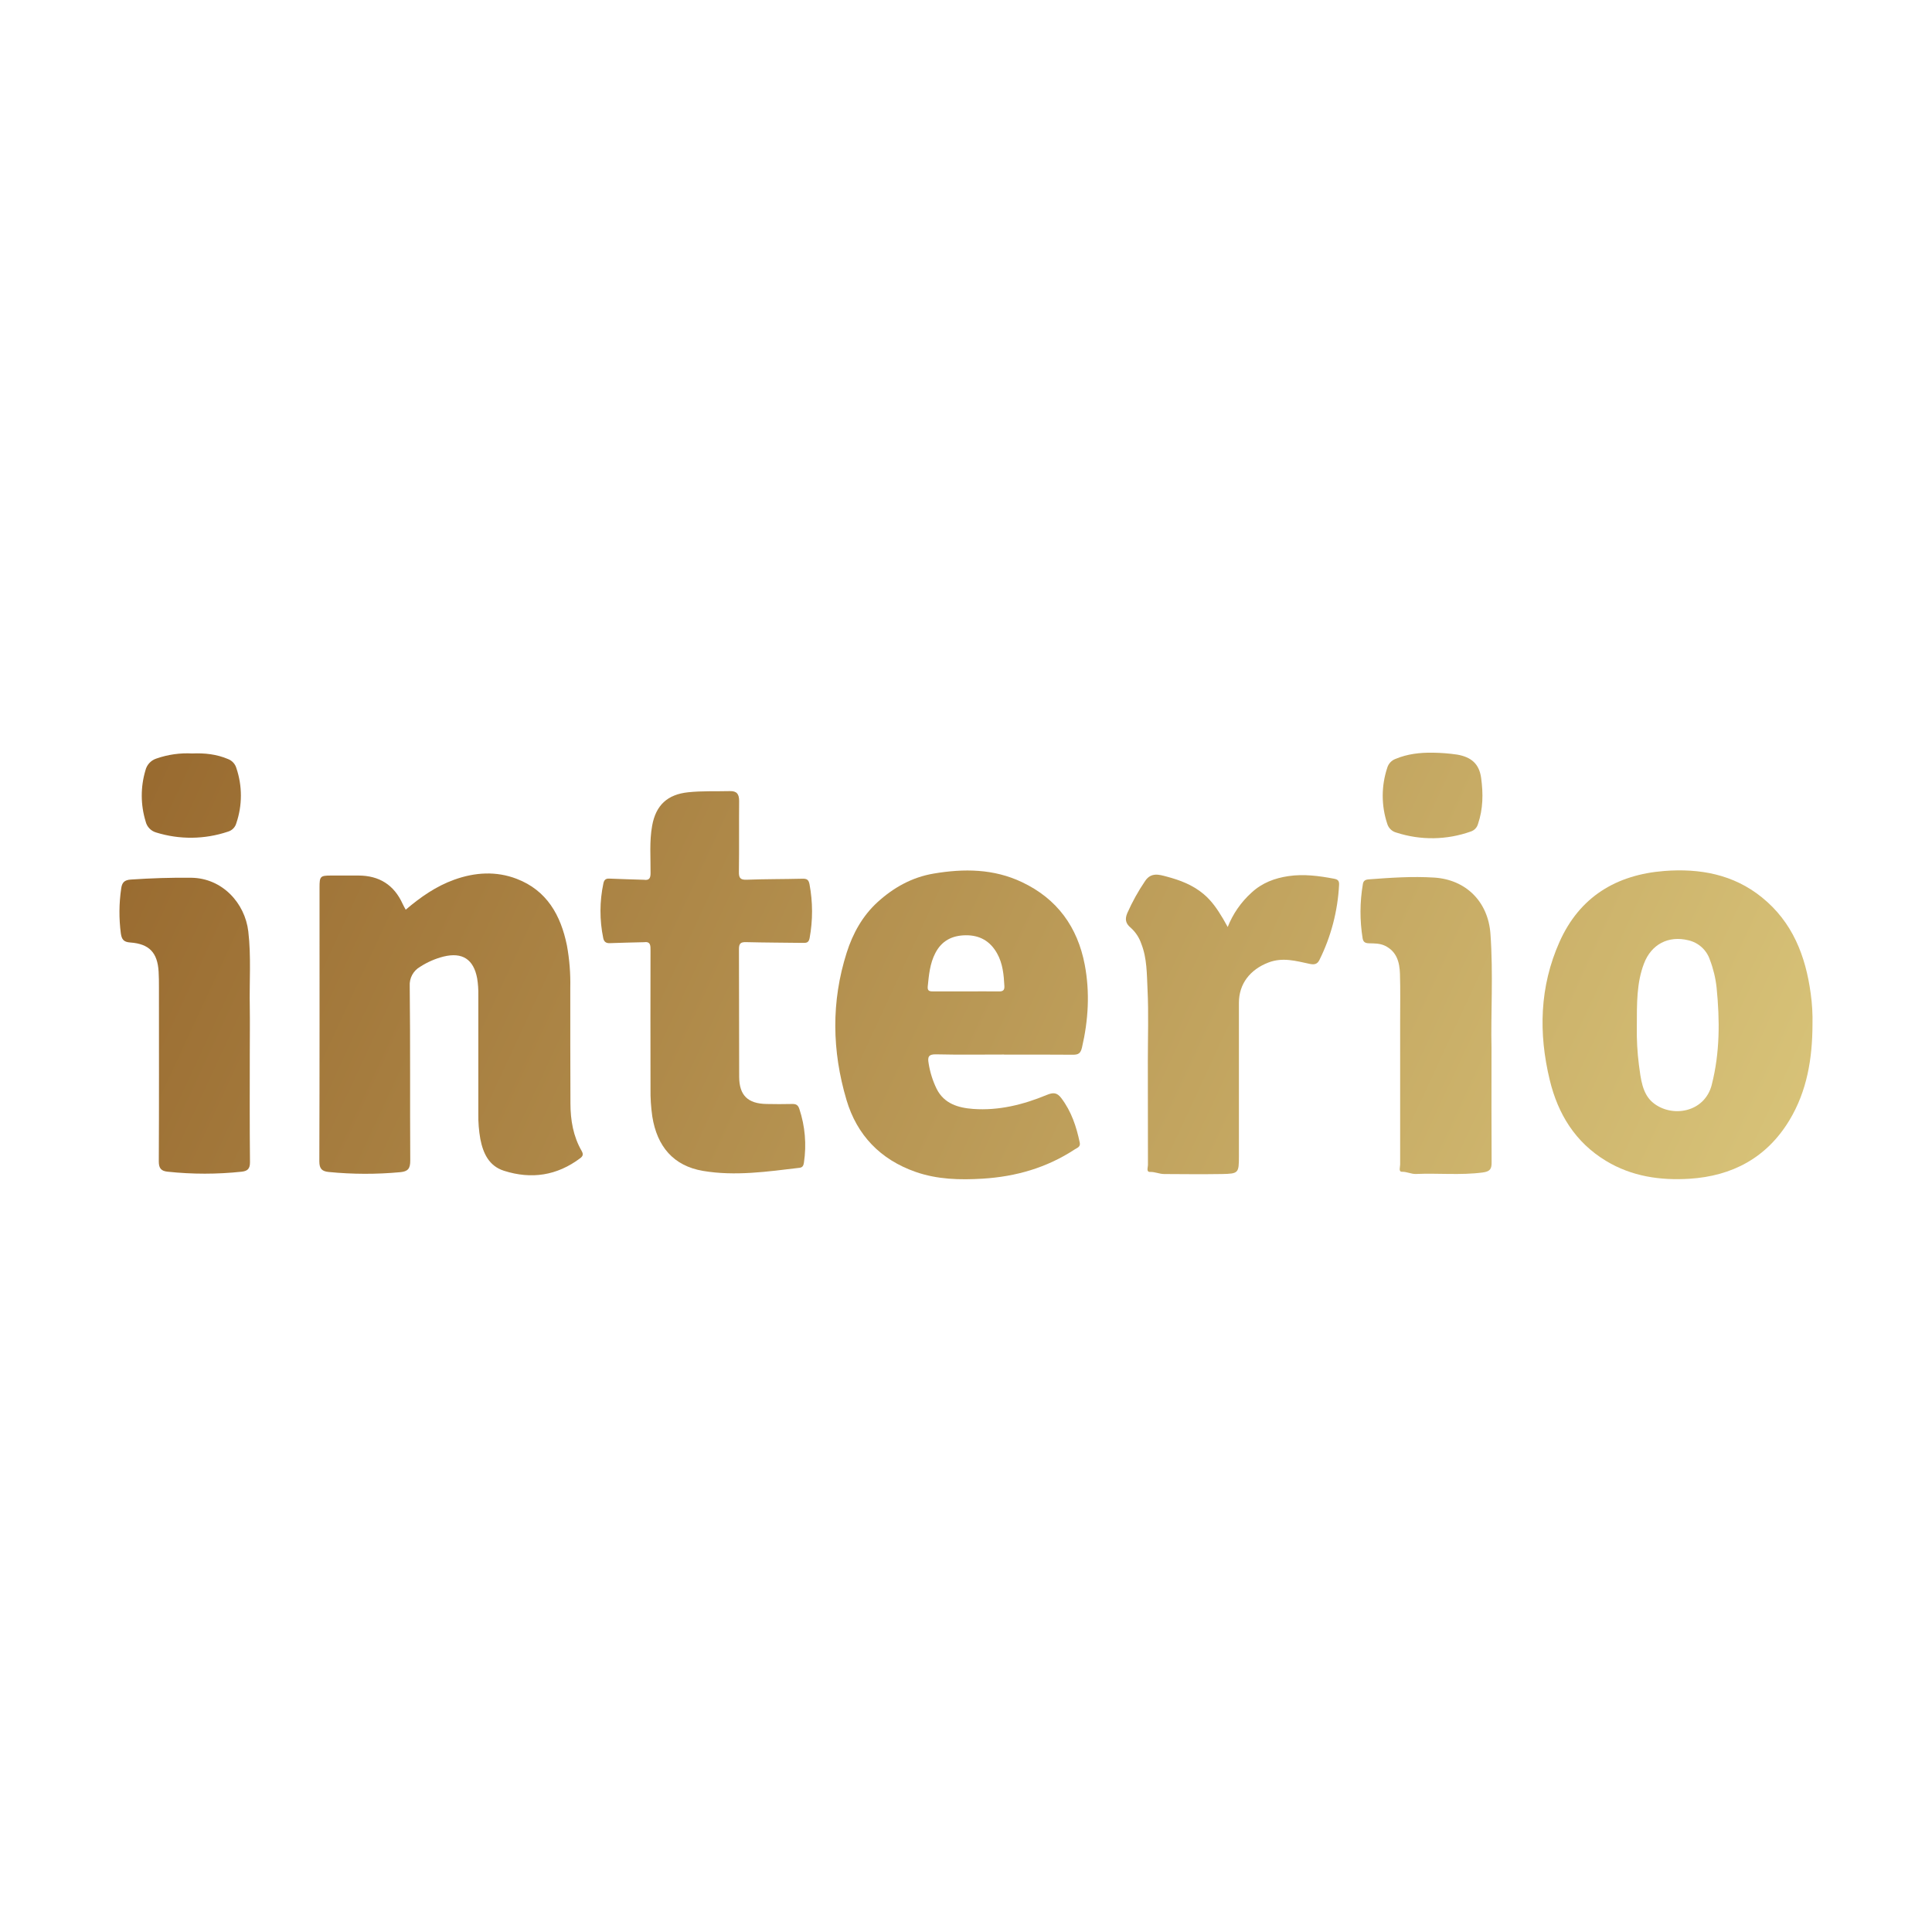
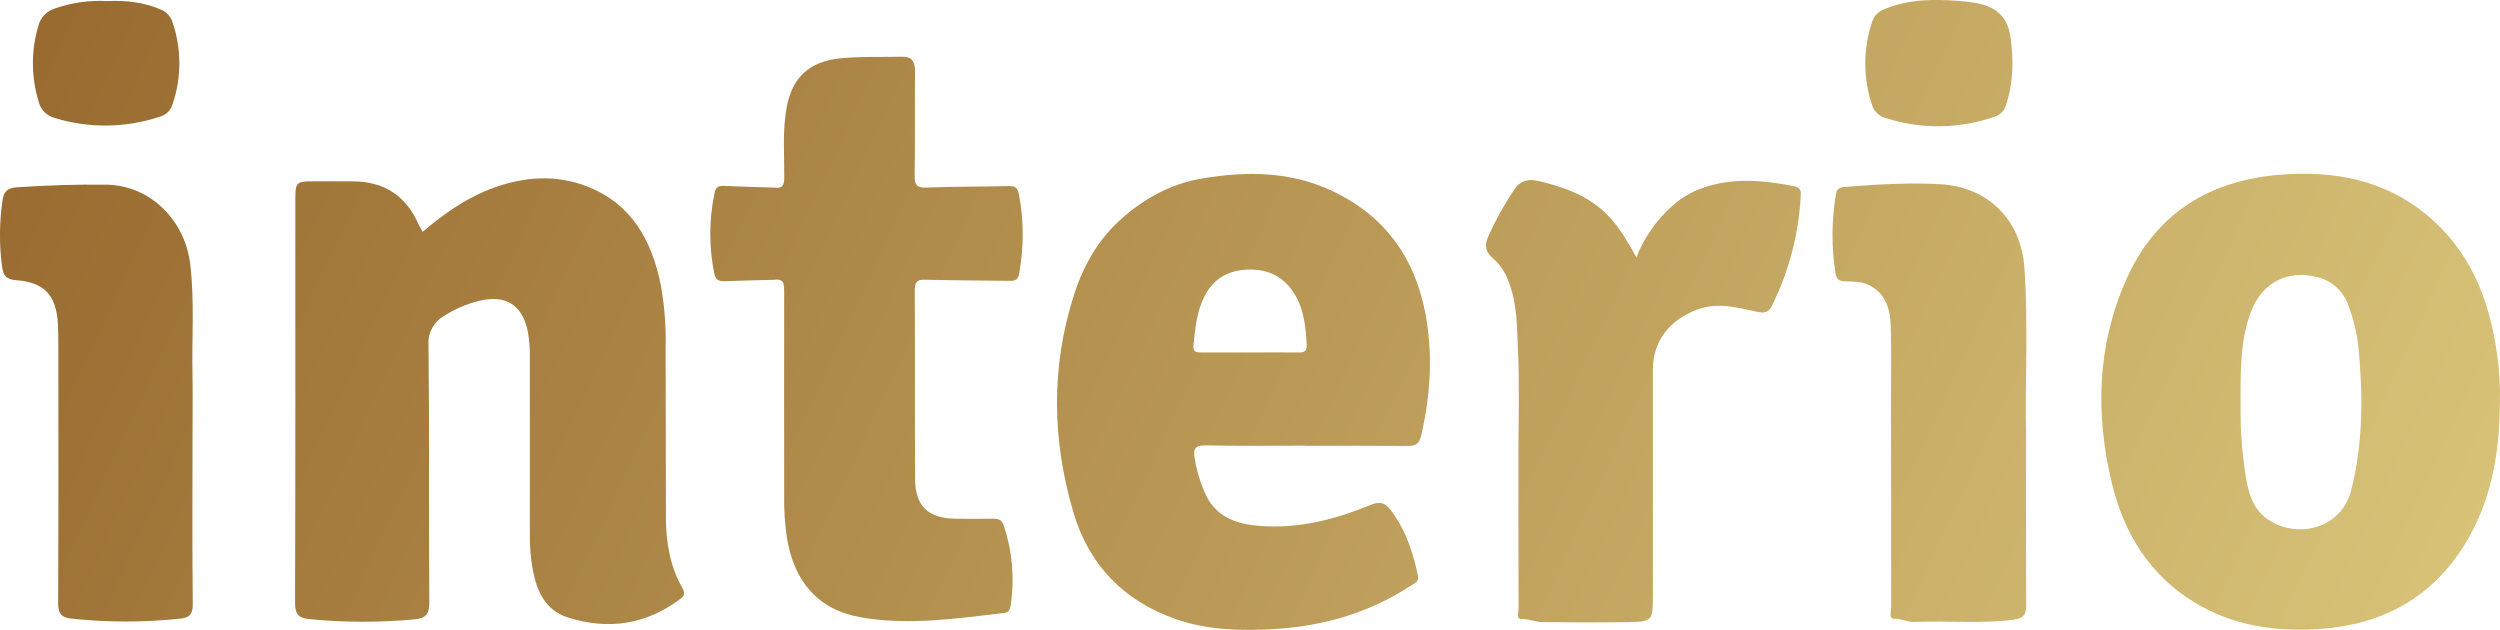
- <svg xmlns="http://www.w3.org/2000/svg" xmlns:xlink="http://www.w3.org/1999/xlink" id="Layer_1" data-name="Layer 1" viewBox="0 0 1080 1080">
+ <svg xmlns="http://www.w3.org/2000/svg" xmlns:xlink="http://www.w3.org/1999/xlink" viewBox="0 0 946.47 238.47">
  <defs>
    <style>.cls-1{fill:url(#linear-gradient);}.cls-2{fill:url(#linear-gradient-2);}.cls-3{fill:url(#linear-gradient-3);}.cls-4{fill:url(#linear-gradient-4);}.cls-5{fill:url(#linear-gradient-5);}.cls-6{fill:url(#linear-gradient-6);}.cls-7{fill:url(#linear-gradient-7);}.cls-8{fill:url(#linear-gradient-8);}.cls-9{fill:url(#linear-gradient-9);}</style>
-     <linearGradient id="linear-gradient" x1="-35.97" y1="446.97" x2="1191.98" y2="1017.46" gradientUnits="userSpaceOnUse">
+     <linearGradient id="linear-gradient" x1="-102.74" y1="26.21" x2="1125.21" y2="596.7" gradientUnits="userSpaceOnUse">
      <stop offset="0" stop-color="#926128" />
      <stop offset="1" stop-color="#eee292" />
    </linearGradient>
-     <linearGradient id="linear-gradient-2" x1="88.83" y1="178.36" x2="1316.77" y2="748.84" xlink:href="#linear-gradient" />
-     <linearGradient id="linear-gradient-3" x1="17.9" y1="331.03" x2="1245.84" y2="901.52" xlink:href="#linear-gradient" />
-     <linearGradient id="linear-gradient-4" x1="2.63" y1="363.89" x2="1230.58" y2="934.38" xlink:href="#linear-gradient" />
-     <linearGradient id="linear-gradient-5" x1="45.46" y1="271.7" x2="1273.41" y2="842.19" xlink:href="#linear-gradient" />
-     <linearGradient id="linear-gradient-6" x1="63.59" y1="232.67" x2="1291.54" y2="803.15" xlink:href="#linear-gradient" />
-     <linearGradient id="linear-gradient-7" x1="-59.38" y1="497.36" x2="1168.57" y2="1067.85" xlink:href="#linear-gradient" />
-     <linearGradient id="linear-gradient-8" x1="113.45" y1="125.36" x2="1341.39" y2="695.85" xlink:href="#linear-gradient" />
-     <linearGradient id="linear-gradient-9" x1="-9.73" y1="390.48" x2="1218.22" y2="960.97" xlink:href="#linear-gradient" />
+     <linearGradient id="linear-gradient-2" x1="22.06" y1="-242.41" x2="1250.01" y2="328.08" xlink:href="#linear-gradient" />
+     <linearGradient id="linear-gradient-3" x1="-48.87" y1="-89.74" x2="1179.08" y2="480.75" xlink:href="#linear-gradient" />
+     <linearGradient id="linear-gradient-4" x1="-64.14" y1="-56.87" x2="1163.81" y2="513.61" xlink:href="#linear-gradient" />
+     <linearGradient id="linear-gradient-5" x1="-21.31" y1="-149.06" x2="1206.64" y2="421.42" xlink:href="#linear-gradient" />
+     <linearGradient id="linear-gradient-6" x1="-3.17" y1="-188.1" x2="1224.78" y2="382.39" xlink:href="#linear-gradient" />
+     <linearGradient id="linear-gradient-7" x1="-126.14" y1="76.6" x2="1101.8" y2="647.08" xlink:href="#linear-gradient" />
+     <linearGradient id="linear-gradient-8" x1="46.68" y1="-295.4" x2="1274.63" y2="275.09" xlink:href="#linear-gradient" />
+     <linearGradient id="linear-gradient-9" x1="-76.49" y1="-30.28" x2="1151.46" y2="540.21" xlink:href="#linear-gradient" />
  </defs>
-   <path class="cls-1" d="M318.88,616.89q-.12-32.37-.09-64.73a116.39,116.39,0,0,0-1.88-23.66c-3.43-16.84-11.18-30.75-28.08-37.23-11.51-4.42-23.35-3.67-34.92.49-10.12,3.64-18.8,9.68-27.11,16.77-.69-1.29-1.26-2.22-1.7-3.21-4.82-10.68-13.13-15.89-24.79-15.89-5.08,0-10.16,0-15.24,0-6,0-6.45.44-6.45,6.56,0,51.08.06,102.16-.11,153.25,0,4.22,1.59,5.54,5.29,5.91a209.5,209.5,0,0,0,39.91.11c4.32-.39,5.65-2,5.62-6.49-.2-32.52.08-65-.29-97.57a11.59,11.59,0,0,1,5.87-10.8,44.15,44.15,0,0,1,13-5.67c10.54-2.59,16.84,1.51,18.82,12.15a51.9,51.9,0,0,1,.66,9.47q0,33.07,0,66.16a73.35,73.35,0,0,0,1.12,14.2c1.56,8,4.82,15.08,13.21,17.76,15.32,4.89,29.68,2.74,42.69-7.08,1.57-1.19,1.72-2.29.74-4C320.43,635.2,318.91,626.2,318.88,616.89Z" />
-   <path class="cls-2" d="M984.91,501.63c-15.95-12.91-34.76-16.27-54.57-14.75C903.43,489,883,501.37,871.77,526.54c-11.13,25-11.8,51-5.44,77.25,4.6,19,14.28,34.77,31.43,45.15,14.37,8.7,30.25,11,46.62,10,24-1.52,43.23-11.75,55.89-32.68,9.9-16.37,12.84-34.56,12.92-53.36a107.35,107.35,0,0,0-1-17.56C1009.34,534.28,1002,515.42,984.91,501.63Zm-28,104.69c-4,15.72-22.39,18.67-32.84,10.12-6.14-5-6.87-13.59-7.92-21.28A147.61,147.61,0,0,1,915,574.23c0-13.59-.11-24.85,4-35.62s13.67-15.73,24.75-13a16.57,16.57,0,0,1,12.12,11,62,62,0,0,1,3.73,15.58C961.4,570.35,961.47,588.42,956.89,606.32Z" />
-   <path class="cls-3" d="M571.35,493.15c-15.9-7.55-32.52-7.68-49.46-4.81-12.17,2.06-22.5,7.89-31.38,16-8.33,7.63-13.77,17.41-17.19,28.16-8.74,27.42-8.24,55-.13,82.36,5.86,19.76,19,33.35,38.59,40.22,12.16,4.27,24.84,4.58,37.55,3.8,18.5-1.13,35.81-6.09,51.42-16.34,1.38-.9,3.34-1.39,2.84-3.78-1.87-9-4.68-17.46-10.32-24.92-2.47-3.26-4.64-3.19-8.15-1.75C572,617.52,558.3,620.94,544,619.9c-8.27-.61-16.2-2.86-20.41-11.22a50.46,50.46,0,0,1-4.5-14.38c-.58-3.39-.09-5,4.12-4.92,12.68.3,25.38.11,38.07.11v.06c12.85,0,25.71-.08,38.55.05,3,0,4.23-.77,5-4,3.58-15.38,4.48-30.87,1.55-46.33C602.36,518.25,591,502.47,571.35,493.15Zm-13,61.06c-6.17-.09-12.36,0-18.54,0v0c-6,0-12,0-18.06,0-2,0-3.41-.13-3.14-2.76.64-6.39,1.2-12.79,4.22-18.63,3.56-6.9,9.33-9.9,17-10,7.91-.08,13.69,3.3,17.52,10.08,3.21,5.68,3.78,12,4.11,18.34C561.59,553.62,560.56,554.25,558.38,554.21Z" />
-   <path class="cls-4" d="M448.43,491.21c-10.32.26-20.64.16-30.95.56-3.67.15-4.49-1-4.43-4.49.2-13.17,0-26.34.13-39.51,0-3.76-1.2-5.64-5.17-5.54-7.77.2-15.54-.17-23.3.65-11.58,1.21-18.06,7.2-20.14,18.61-1.61,8.83-.83,17.72-.9,26.58,0,2.93-.82,4.14-3.73,3.73-6.49-.21-13-.38-19.46-.66-2-.09-2.82.92-3.18,2.68a74.5,74.5,0,0,0-.08,30.62c.43,2,1.54,2.87,3.64,2.79,6.33-.25,12.66-.37,19-.53,3.91-.57,3.79,1.92,3.78,4.68q-.08,38.57,0,77.12a98.7,98.7,0,0,0,1,15.64c2.67,16.73,11.79,27.57,28.3,30.39,18,3.06,36.05.41,54-1.72,1.76-.21,2.22-1.29,2.46-2.91a64.44,64.44,0,0,0-2.56-30c-.77-2.37-2-2.81-4.11-2.77-4.76.11-9.52.11-14.28,0-10.41-.18-15.2-4.81-15.25-15.19-.11-23.8,0-47.61-.12-71.41,0-3.25,1.07-3.95,4.07-3.87,10.47.27,20.95.27,31.42.42,2,0,3.44.14,4-2.63a82.15,82.15,0,0,0-.05-30.15C452,491.55,450.84,491.15,448.43,491.21Z" />
-   <path class="cls-5" d="M745.79,491.22c-8.46-1.61-17-2.73-25.53-1.47-7.61,1.12-14.73,3.73-20.66,9.25a51.05,51.05,0,0,0-13.3,19.19c-1.27-2.26-1.92-3.48-2.64-4.67-3-5-6.16-9.83-10.9-13.79-6.14-5.12-13.19-7.75-20.54-9.7-4.05-1.07-8.72-2.64-12.12,2.49a114.39,114.39,0,0,0-9.91,17.85c-1.46,3.4-1,5.88,1.89,8.23a21.27,21.27,0,0,1,5.9,8.92c3.27,8.28,3.08,17.09,3.5,25.67.65,13.3.17,26.65.17,40,0,19.36,0,38.72.06,58.08,0,1.34-1.06,3.92,1.18,3.85,2.78-.09,5.21,1.16,7.85,1.17,10.77.07,21.54.17,32.31,0,9.32-.17,9.51-.54,9.51-10q0-42.86,0-85.69c0-10.7,6.29-18.6,16.45-22.53,8.05-3.11,15.54-.85,23.15.75,2.69.57,4.25.1,5.39-2.16a106.68,106.68,0,0,0,11-42C748.66,492.47,748,491.64,745.79,491.22Z" />
-   <path class="cls-6" d="M833.17,522c-1.3-17.94-13.68-30.32-31.48-31.43-12.22-.77-24.41.08-36.59,1-1.92.14-3,.84-3.25,2.67a92.4,92.4,0,0,0-.14,30.28c.37,2.21,1.57,2.73,3.61,2.79,3,.08,6,0,8.85,1.35,6.66,3.22,8.22,9.28,8.42,15.79.27,8.72.1,17.45.1,26.17q0,40.2,0,80.41c0,1.39-1,4,1,4,2.79-.07,5.22,1.34,7.83,1.23,12.42-.55,24.86.79,37.3-.83,4.32-.57,5.06-2.14,5-5.89-.13-19.83-.06-39.65-.06-63.9C833.31,567.31,834.8,544.62,833.17,522Z" />
-   <path class="cls-7" d="M138.8,520.67c-1.87-15.84-14.52-29.78-31.86-30-11.27-.13-22.49.24-33.74,1-3.73.24-5,1.71-5.45,5a91.09,91.09,0,0,0-.2,25.12c.5,3.35,1.56,4.81,5.27,5.07,10.64.76,15.23,5.71,15.85,16.3.17,2.85.18,5.71.18,8.56,0,32.52.09,65-.08,97.55,0,3.92,1.41,5.36,5,5.72a194.6,194.6,0,0,0,41.3,0c3.32-.36,4.71-1.64,4.67-5.38-.22-20.14-.11-40.28-.11-60.42,0-8.73.13-17.45,0-26.17C139.34,548.87,140.46,534.75,138.8,520.67Z" />
-   <path class="cls-8" d="M780.67,465.45a64.5,64.5,0,0,0,41.49-.62,6.12,6.12,0,0,0,4.05-4.21c2.87-8.44,2.95-17,1.75-25.77-1.1-8.05-5.73-11.64-13.24-13a101.85,101.85,0,0,0-13.7-1.09c-7.19-.11-14.21.67-20.93,3.48a7.55,7.55,0,0,0-4.62,5,49.67,49.67,0,0,0,0,31.24A7.23,7.23,0,0,0,780.67,465.45Z" />
-   <path class="cls-9" d="M87.21,465.34a65.2,65.2,0,0,0,40.18-.43,6.8,6.8,0,0,0,4.73-4.79,47.85,47.85,0,0,0,0-30.78,7.68,7.68,0,0,0-4.58-5c-6.42-2.74-13.13-3.45-20.08-3.15a52.13,52.13,0,0,0-20,2.83,9.19,9.19,0,0,0-6.15,6.59,49.28,49.28,0,0,0,.09,28.54A8.4,8.4,0,0,0,87.21,465.34Z" />
+   <g id="Layer_2" data-name="Layer 2">
+     <g id="Layer_1-2" data-name="Layer 1">
+       <path class="cls-1" d="M252.11,196.12Q252,163.77,252,131.4a117.19,117.19,0,0,0-1.87-23.67C246.72,90.89,239,77,222.06,70.5c-11.51-4.41-23.35-3.66-34.92.5C177,74.63,168.34,80.68,160,87.77c-.69-1.29-1.26-2.22-1.71-3.21-4.82-10.68-13.13-15.89-24.79-15.9-5.08,0-10.16,0-15.23,0-6,0-6.46.44-6.46,6.55,0,51.09.06,102.17-.1,153.25,0,4.22,1.58,5.55,5.29,5.92a210.22,210.22,0,0,0,39.9.11c4.32-.39,5.66-2,5.63-6.5-.21-32.52.07-65-.3-97.56a11.58,11.58,0,0,1,5.88-10.81,44.24,44.24,0,0,1,13-5.67c10.54-2.58,16.85,1.52,18.83,12.15a51.18,51.18,0,0,1,.65,9.48q0,33.07,0,66.15A72.62,72.62,0,0,0,201.75,216c1.56,8,4.82,15.08,13.2,17.75,15.33,4.89,29.69,2.74,42.69-7.07,1.58-1.19,1.72-2.29.74-4C253.67,214.44,252.15,205.43,252.11,196.12Z" />
+       <path class="cls-2" d="M918.15,80.86c-16-12.9-34.77-16.26-54.57-14.74-26.92,2.07-47.36,14.49-58.58,39.66-11.12,25-11.79,51-5.44,77.25,4.6,19,14.28,34.77,31.43,45.15,14.37,8.7,30.25,11,46.63,10,24-1.51,43.22-11.75,55.88-32.67,9.91-16.37,12.85-34.56,12.93-53.37a107.17,107.17,0,0,0-1-17.55C942.58,113.52,935.21,94.66,918.15,80.86Zm-28,104.69c-4,15.73-22.39,18.67-32.83,10.13-6.15-5-6.87-13.59-7.93-21.28a147.74,147.74,0,0,1-1.13-20.94c-.05-13.59-.1-24.85,4-35.62s13.68-15.72,24.76-13a16.55,16.55,0,0,1,12.12,11,62.37,62.37,0,0,1,3.73,15.57C894.63,149.59,894.7,167.65,890.12,185.55Z" />
+       <path class="cls-3" d="M504.59,72.39c-15.91-7.55-32.53-7.68-49.47-4.81-12.16,2-22.49,7.88-31.38,16C415.41,91.22,410,101,406.55,111.76c-8.74,27.42-8.23,55-.13,82.36,5.86,19.76,19,33.35,38.6,40.22,12.15,4.27,24.83,4.57,37.54,3.8,18.5-1.14,35.81-6.09,51.42-16.34,1.39-.91,3.34-1.4,2.84-3.78-1.86-9-4.68-17.46-10.32-24.92-2.46-3.26-4.64-3.19-8.14-1.75-13.15,5.41-26.83,8.83-41.15,7.78-8.27-.61-16.2-2.85-20.41-11.22a50.72,50.72,0,0,1-4.5-14.37c-.58-3.4-.08-5,4.12-4.93,12.69.31,25.39.11,38.08.11v.06c12.85,0,25.7-.07,38.55.05,3,0,4.23-.76,5-4,3.58-15.38,4.49-30.87,1.55-46.33C535.6,97.49,524.21,81.71,504.59,72.39Zm-13,61.06c-6.18-.1-12.36,0-18.54,0v0c-6,0-12,0-18.07,0-2,0-3.41-.13-3.14-2.76.65-6.4,1.21-12.79,4.22-18.64,3.56-6.89,9.33-9.89,17-10,7.91-.08,13.69,3.29,17.52,10.08,3.2,5.67,3.78,12,4.11,18.33C494.83,132.86,493.8,133.48,491.62,133.45Z" />
+       <path class="cls-4" d="M381.66,70.45c-10.31.25-20.64.16-30.94.56-3.68.14-4.49-1-4.44-4.5.2-13.17,0-26.34.13-39.51,0-3.75-1.2-5.64-5.16-5.53-7.77.2-15.54-.17-23.31.64-11.57,1.22-18.06,7.21-20.14,18.62-1.61,8.83-.83,17.72-.89,26.58,0,2.92-.83,4.14-3.74,3.72-6.49-.21-13-.37-19.45-.66-2-.09-2.83.92-3.19,2.68a74.68,74.68,0,0,0-.08,30.62c.43,2.06,1.54,2.87,3.65,2.79,6.32-.24,12.65-.36,19-.53,3.91-.57,3.78,1.93,3.78,4.68-.06,25.71,0,51.42,0,77.13a98.79,98.79,0,0,0,1,15.64c2.67,16.72,11.78,27.57,28.29,30.38,18,3.07,36.05.42,54-1.71,1.77-.21,2.22-1.3,2.46-2.91a64.42,64.42,0,0,0-2.56-30c-.76-2.38-2-2.81-4.1-2.77q-7.14.15-14.29,0c-10.41-.17-15.2-4.8-15.24-15.18-.12-23.81,0-47.61-.12-71.41,0-3.25,1.06-4,4.06-3.88,10.47.27,20.95.27,31.43.42,2,0,3.44.15,4-2.63a81.93,81.93,0,0,0-.05-30.15C385.19,70.79,384.07,70.39,381.66,70.45Z" />
+       <path class="cls-5" d="M679,70.45c-8.46-1.61-17-2.72-25.53-1.46-7.62,1.12-14.73,3.72-20.67,9.24a51.4,51.4,0,0,0-13.3,19.2c-1.27-2.26-1.92-3.49-2.63-4.67-3-5.05-6.17-9.83-10.91-13.79-6.14-5.13-13.18-7.76-20.54-9.7-4-1.07-8.72-2.65-12.12,2.48a115.32,115.32,0,0,0-9.91,17.86c-1.46,3.4-1,5.87,1.89,8.23a21.19,21.19,0,0,1,5.91,8.91c3.27,8.28,3.08,17.1,3.49,25.68.65,13.3.17,26.65.17,40,0,19.36,0,38.72.06,58.08,0,1.34-1.06,3.91,1.18,3.85,2.79-.09,5.22,1.15,7.85,1.17,10.77.07,21.55.16,32.31,0,9.32-.16,9.51-.53,9.51-10q0-42.84,0-85.69c0-10.69,6.3-18.6,16.46-22.52,8-3.11,15.53-.85,23.14.75,2.7.57,4.26.1,5.39-2.17a106.29,106.29,0,0,0,11-42C681.89,71.71,681.22,70.87,679,70.45Z" />
+       <path class="cls-6" d="M766.4,101.2c-1.29-17.93-13.68-30.31-31.48-31.43-12.22-.76-24.4.09-36.59,1-1.92.14-3,.84-3.25,2.68a92.4,92.4,0,0,0-.14,30.28c.38,2.21,1.58,2.72,3.62,2.78,3,.09,6,0,8.84,1.35,6.66,3.22,8.22,9.29,8.42,15.8.27,8.71.1,17.44.1,26.17q0,40.2.05,80.41c0,1.39-.94,4,1,4,2.8-.07,5.22,1.34,7.83,1.22,12.42-.55,24.86.79,37.3-.83,4.32-.56,5.06-2.14,5-5.89-.13-19.82-.06-39.65-.06-63.89C766.54,146.54,768,123.86,766.4,101.2Z" />
+       <path class="cls-7" d="M72,99.91c-1.87-15.85-14.52-29.79-31.86-30-11.27-.14-22.5.24-33.74,1-3.74.24-5,1.72-5.46,5A90.71,90.71,0,0,0,.79,101c.49,3.35,1.55,4.81,5.26,5.07,10.65.75,15.23,5.71,15.86,16.3.16,2.85.18,5.71.18,8.56,0,32.52.08,65-.08,97.54,0,3.92,1.41,5.36,5,5.73a194.69,194.69,0,0,0,41.31,0c3.32-.36,4.7-1.65,4.66-5.38-.22-20.14-.1-40.29-.1-60.43,0-8.72.13-17.45,0-26.17C72.57,128.11,73.7,114,72,99.91Z" />
+       <path class="cls-8" d="M713.9,44.69a64.67,64.67,0,0,0,41.5-.62,6.1,6.1,0,0,0,4-4.21c2.87-8.45,2.95-17,1.75-25.77-1.1-8-5.72-11.65-13.23-13A100.39,100.39,0,0,0,734.25,0C727.06-.1,720,.68,713.32,3.49a7.52,7.52,0,0,0-4.61,4.95,49.63,49.63,0,0,0,0,31.25A7.27,7.27,0,0,0,713.9,44.69Z" />
+       <path class="cls-9" d="M20.44,44.58a65.23,65.23,0,0,0,40.19-.44,6.81,6.81,0,0,0,4.73-4.78,47.88,47.88,0,0,0,0-30.79,7.7,7.7,0,0,0-4.58-5C54.33.82,47.62.1,40.67.41a51.74,51.74,0,0,0-20,2.83,9.17,9.17,0,0,0-6.15,6.58,49.4,49.4,0,0,0,.09,28.55A8.4,8.4,0,0,0,20.44,44.58Z" />
+     </g>
+   </g>
</svg>
